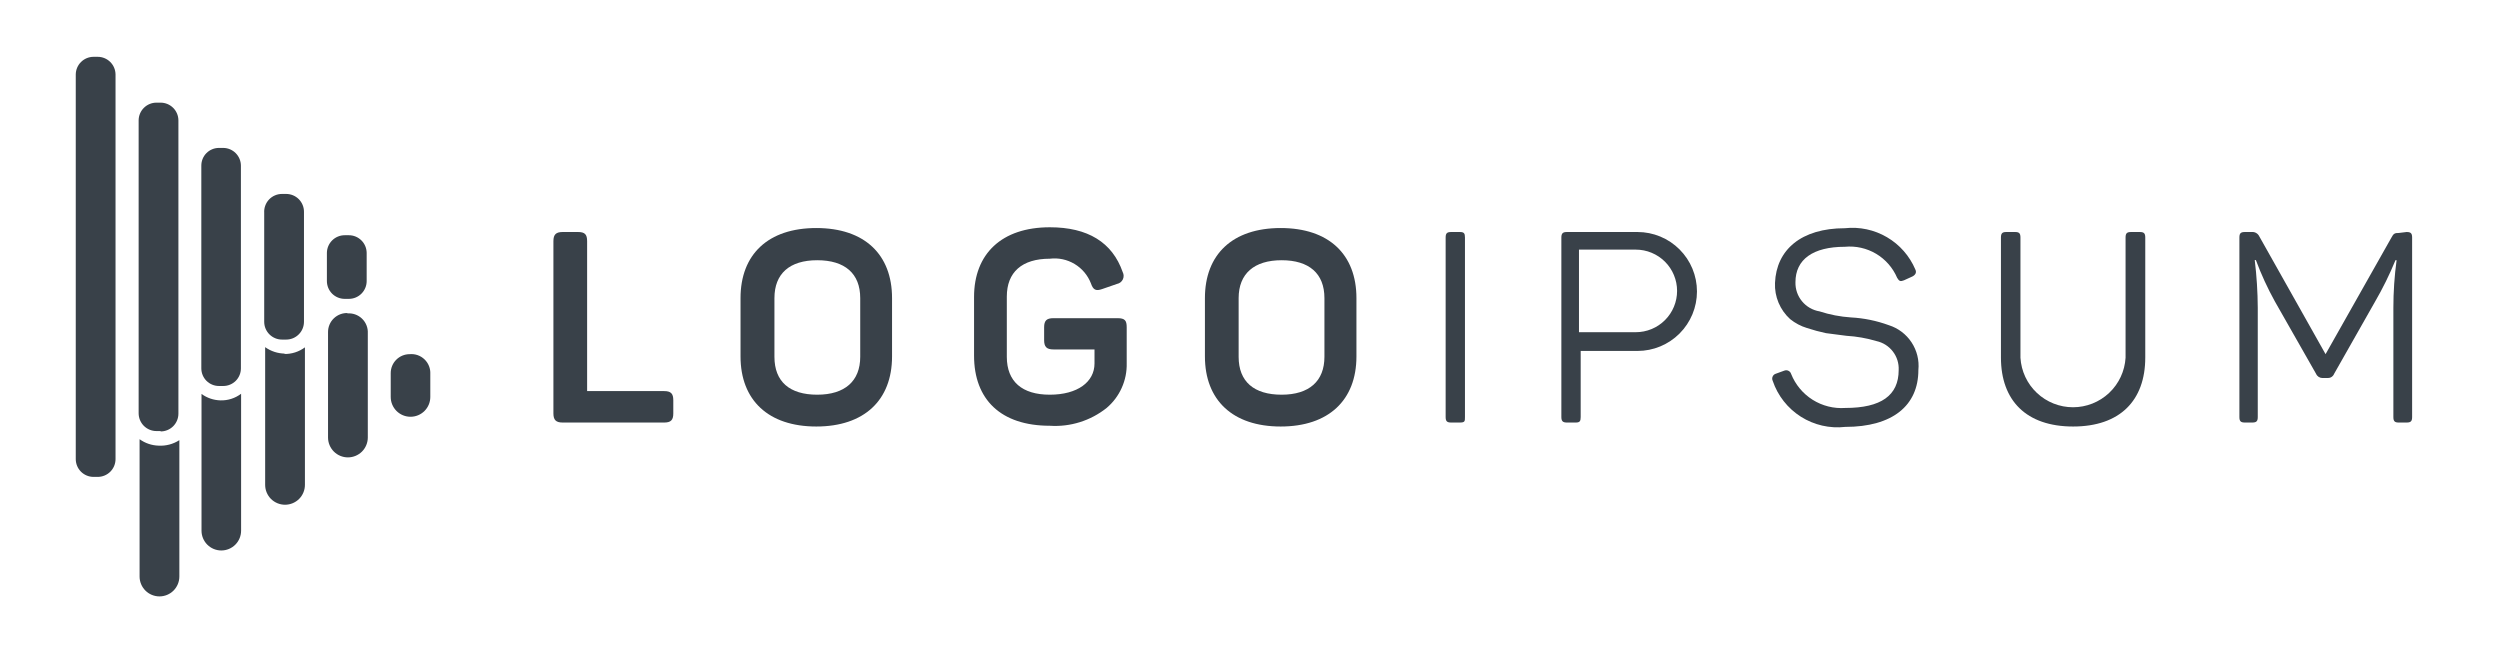
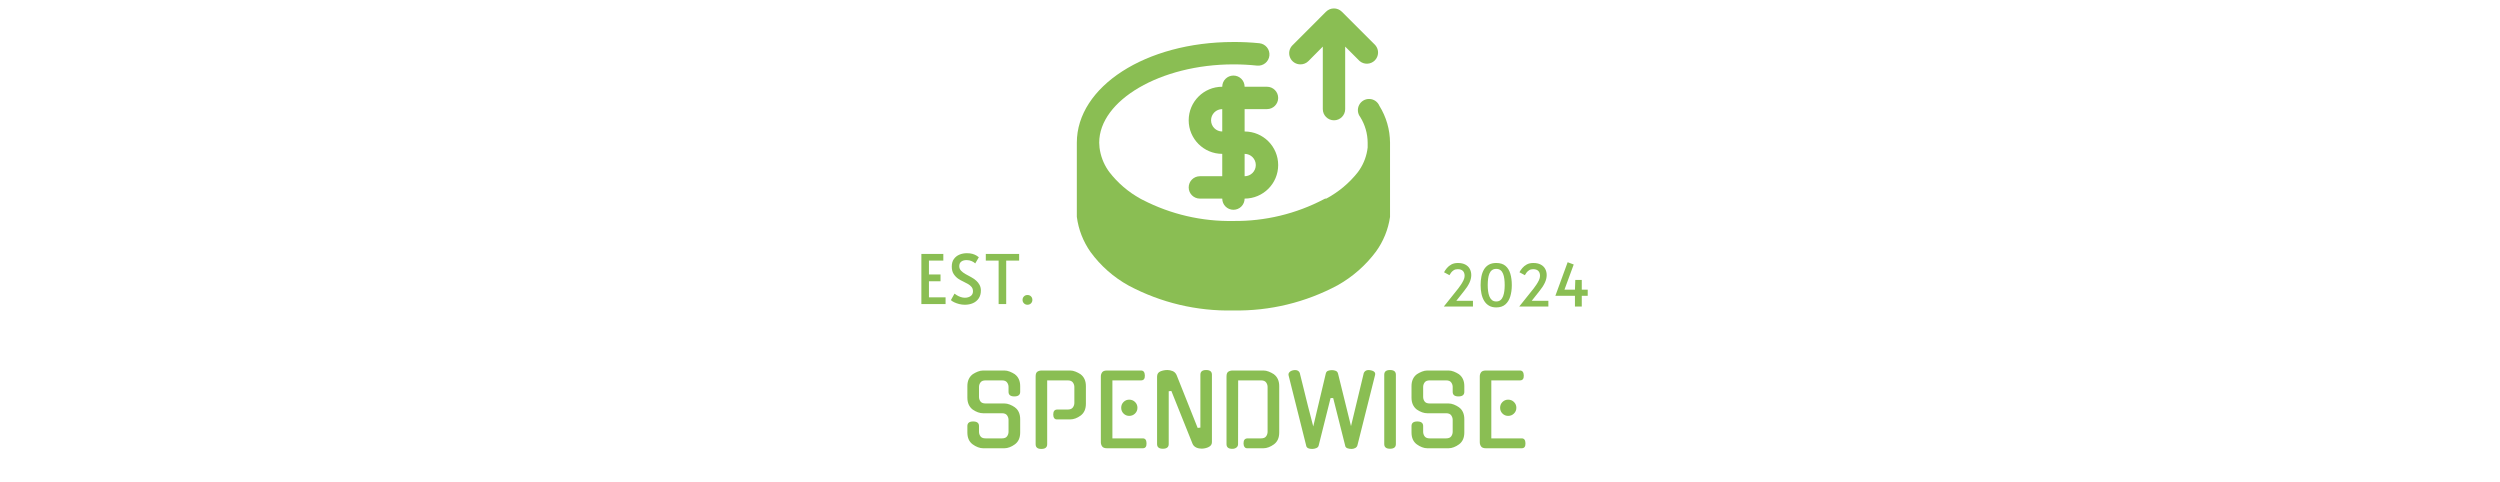
- <svg xmlns="http://www.w3.org/2000/svg" id="logo-2" width="132" height="35" viewBox="0 0 132 35" fill="none">
-   <path d="M30.52 12.25C30.88 12.25 31 12.38 31 12.73V20.65H35.07C35.42 20.65 35.55 20.78 35.55 21.13V21.83C35.55 22.18 35.42 22.31 35.07 22.31H29.71C29.36 22.31 29.22 22.18 29.22 21.83V12.73C29.22 12.38 29.36 12.25 29.71 12.25H30.52Z" class="ccustom" fill="#394149" />
-   <path d="M39.1 15.74C39.1 13.43 40.56 12.04 43.1 12.04C45.64 12.04 47.1 13.43 47.1 15.74V18.82C47.1 21.13 45.63 22.52 43.1 22.52C40.57 22.52 39.1 21.13 39.1 18.82V15.74ZM45.42 15.74C45.42 14.44 44.61 13.74 43.15 13.74C41.69 13.74 40.89 14.45 40.89 15.74V18.84C40.89 20.15 41.69 20.84 43.15 20.84C44.61 20.84 45.42 20.12 45.42 18.84V15.74Z" class="ccustom" fill="#394149" />
-   <path d="M59.01 16.8C59.4 16.8 59.49 16.93 59.49 17.28V19.18C59.501 19.628 59.411 20.072 59.227 20.48C59.044 20.889 58.772 21.251 58.43 21.54C57.582 22.215 56.512 22.551 55.43 22.48C52.84 22.48 51.43 21.09 51.43 18.78V15.68C51.43 13.4 52.89 12 55.43 12C57.43 12 58.73 12.79 59.28 14.37C59.311 14.429 59.327 14.495 59.328 14.562C59.329 14.629 59.314 14.695 59.285 14.755C59.256 14.815 59.213 14.868 59.16 14.909C59.107 14.949 59.046 14.977 58.98 14.99L58.2 15.26C57.86 15.38 57.72 15.31 57.6 14.96C57.434 14.533 57.131 14.173 56.738 13.938C56.345 13.702 55.885 13.604 55.43 13.66C53.96 13.66 53.16 14.37 53.16 15.66V18.84C53.16 20.15 53.97 20.84 55.43 20.84C56.89 20.84 57.79 20.17 57.79 19.19V18.45H55.62C55.26 18.45 55.13 18.31 55.13 17.96V17.28C55.13 16.93 55.26 16.8 55.62 16.8H59.01Z" class="ccustom" fill="#394149" />
-   <path d="M63.62 15.74C63.62 13.43 65.08 12.04 67.62 12.04C70.16 12.04 71.62 13.43 71.62 15.74V18.82C71.62 21.13 70.15 22.52 67.62 22.52C65.09 22.52 63.62 21.13 63.62 18.82V15.74ZM69.93 15.74C69.93 14.44 69.12 13.74 67.67 13.74C66.22 13.74 65.4 14.45 65.4 15.74V18.84C65.4 20.15 66.21 20.84 67.67 20.84C69.13 20.84 69.93 20.12 69.93 18.84V15.74Z" class="ccustom" fill="#394149" />
-   <path d="M76.33 12.54C76.33 12.32 76.4 12.25 76.62 12.25H77.08C77.3 12.25 77.35 12.32 77.35 12.54V22.02C77.35 22.24 77.35 22.31 77.08 22.31H76.62C76.4 22.31 76.33 22.24 76.33 22.02V12.54Z" class="ccustom" fill="#394149" />
-   <path d="M86.46 12.25C87.293 12.25 88.091 12.581 88.68 13.17C89.269 13.758 89.6 14.557 89.6 15.39C89.6 16.223 89.269 17.021 88.68 17.61C88.091 18.199 87.293 18.53 86.46 18.53H83.46V22.02C83.46 22.24 83.41 22.31 83.2 22.31H82.73C82.52 22.31 82.44 22.24 82.44 22.02V12.54C82.44 12.32 82.52 12.25 82.73 12.25H86.46ZM86.37 17.54C86.656 17.54 86.94 17.484 87.204 17.374C87.469 17.265 87.709 17.104 87.912 16.901C88.114 16.699 88.275 16.459 88.384 16.194C88.494 15.93 88.55 15.646 88.55 15.36C88.55 15.074 88.494 14.79 88.384 14.526C88.275 14.261 88.114 14.021 87.912 13.819C87.709 13.616 87.469 13.456 87.204 13.346C86.94 13.236 86.656 13.18 86.37 13.18H83.37V17.54H86.37Z" class="ccustom" fill="#394149" />
-   <path d="M97.41 12.05C98.182 11.965 98.961 12.131 99.631 12.524C100.301 12.916 100.827 13.515 101.13 14.23C101.21 14.39 101.13 14.52 100.97 14.6L100.53 14.8C100.35 14.87 100.28 14.86 100.17 14.67C99.943 14.139 99.554 13.694 99.058 13.399C98.562 13.105 97.984 12.975 97.41 13.03C95.72 13.03 94.8 13.7 94.8 14.9C94.79 15.267 94.913 15.625 95.147 15.908C95.38 16.191 95.708 16.38 96.07 16.44C96.608 16.615 97.165 16.723 97.73 16.76C98.413 16.796 99.087 16.935 99.73 17.17C100.223 17.326 100.647 17.646 100.931 18.078C101.215 18.51 101.342 19.026 101.29 19.54C101.29 21.41 99.93 22.54 97.43 22.54C96.61 22.634 95.783 22.444 95.086 22.002C94.389 21.559 93.864 20.892 93.6 20.11C93.582 20.074 93.573 20.035 93.572 19.995C93.571 19.956 93.579 19.916 93.596 19.88C93.612 19.844 93.636 19.811 93.666 19.785C93.696 19.759 93.732 19.741 93.77 19.73L94.21 19.57C94.245 19.556 94.282 19.549 94.319 19.55C94.357 19.551 94.394 19.56 94.427 19.576C94.461 19.592 94.491 19.615 94.516 19.643C94.54 19.671 94.559 19.704 94.57 19.74C94.794 20.305 95.192 20.784 95.706 21.108C96.22 21.431 96.824 21.583 97.43 21.54C99.32 21.54 100.25 20.88 100.25 19.54C100.268 19.188 100.16 18.841 99.945 18.561C99.731 18.28 99.424 18.085 99.08 18.01C98.563 17.856 98.029 17.762 97.49 17.73L96.41 17.59C96.072 17.518 95.738 17.428 95.41 17.32C95.086 17.222 94.784 17.062 94.52 16.85C94.255 16.61 94.046 16.314 93.907 15.984C93.769 15.654 93.705 15.298 93.72 14.94C93.79 13.19 95.1 12.05 97.41 12.05Z" class="ccustom" fill="#394149" />
-   <path d="M106.68 18.89C106.722 19.597 107.033 20.262 107.549 20.747C108.065 21.233 108.747 21.503 109.455 21.503C110.163 21.503 110.845 21.233 111.361 20.747C111.877 20.262 112.187 19.597 112.23 18.89V12.54C112.23 12.32 112.3 12.25 112.52 12.25H112.98C113.2 12.25 113.27 12.32 113.27 12.54V18.88C113.27 21.15 111.93 22.52 109.46 22.52C106.99 22.52 105.65 21.15 105.65 18.88V12.54C105.65 12.32 105.72 12.25 105.93 12.25H106.4C106.61 12.25 106.68 12.32 106.68 12.54V18.89Z" class="ccustom" fill="#394149" />
-   <path d="M127.07 12.25C127.29 12.25 127.36 12.32 127.36 12.54V22.02C127.36 22.24 127.29 22.31 127.07 22.31H126.65C126.44 22.31 126.37 22.24 126.37 22.02V16.25C126.37 15.411 126.427 14.572 126.54 13.74H126.48C126.168 14.501 125.803 15.239 125.39 15.95L123.24 19.74C123.214 19.806 123.168 19.862 123.109 19.901C123.05 19.941 122.981 19.961 122.91 19.96H122.63C122.558 19.96 122.488 19.94 122.427 19.901C122.367 19.862 122.319 19.806 122.29 19.74L120.11 15.91C119.723 15.209 119.389 14.481 119.11 13.73H119.05C119.152 14.569 119.206 15.414 119.21 16.26V22.02C119.21 22.24 119.14 22.31 118.92 22.31H118.53C118.31 22.31 118.24 22.24 118.24 22.02V12.54C118.24 12.32 118.31 12.25 118.53 12.25H118.89C118.972 12.242 119.055 12.26 119.126 12.302C119.198 12.343 119.255 12.405 119.29 12.48L122.79 18.7L126.27 12.54C126.38 12.33 126.44 12.3 126.66 12.3L127.07 12.25Z" class="ccustom" fill="#394149" />
-   <path d="M12.73 20.79V28.02C12.73 28.297 12.62 28.563 12.424 28.759C12.228 28.955 11.962 29.065 11.685 29.065C11.408 29.065 11.142 28.955 10.946 28.759C10.75 28.563 10.64 28.297 10.64 28.02V20.8C10.931 21.012 11.28 21.131 11.64 21.14C12.033 21.151 12.417 21.028 12.73 20.79V20.79ZM21.63 18.7C21.365 18.7 21.11 18.805 20.923 18.993C20.735 19.18 20.63 19.435 20.63 19.7V20.96C20.63 21.237 20.74 21.503 20.936 21.699C21.132 21.895 21.398 22.005 21.675 22.005C21.952 22.005 22.218 21.895 22.414 21.699C22.61 21.503 22.72 21.237 22.72 20.96V19.75C22.728 19.607 22.705 19.463 22.652 19.33C22.599 19.196 22.519 19.075 22.415 18.976C22.312 18.876 22.188 18.8 22.053 18.752C21.917 18.705 21.773 18.687 21.63 18.7V18.7ZM8.37 23.53C8.01 23.519 7.662 23.401 7.37 23.19V30.44C7.37 30.718 7.481 30.986 7.678 31.183C7.874 31.379 8.142 31.49 8.42 31.49C8.698 31.49 8.966 31.379 9.162 31.183C9.359 30.986 9.47 30.718 9.47 30.44V23.24C9.143 23.451 8.758 23.553 8.37 23.53V23.53ZM18.37 16.53C18.235 16.523 18.099 16.544 17.972 16.591C17.845 16.639 17.729 16.711 17.63 16.805C17.532 16.898 17.454 17.011 17.401 17.135C17.347 17.26 17.32 17.394 17.32 17.53V23.1C17.32 23.378 17.431 23.646 17.628 23.843C17.825 24.039 18.091 24.15 18.37 24.15C18.648 24.15 18.916 24.039 19.113 23.843C19.309 23.646 19.42 23.378 19.42 23.1V17.6C19.428 17.456 19.405 17.311 19.351 17.177C19.298 17.043 19.217 16.921 19.112 16.822C19.007 16.722 18.883 16.646 18.746 16.599C18.609 16.552 18.464 16.535 18.32 16.55L18.37 16.53ZM15.05 18.67C14.673 18.667 14.307 18.549 14 18.33V25.6C14 25.878 14.111 26.146 14.307 26.343C14.505 26.539 14.771 26.65 15.05 26.65C15.329 26.65 15.595 26.539 15.793 26.343C15.989 26.146 16.1 25.878 16.1 25.6V18.34C15.783 18.576 15.396 18.7 15 18.69L15.05 18.67ZM6.1 24.24V3.93C6.097 3.682 5.997 3.446 5.821 3.272C5.645 3.098 5.408 3 5.16 3H4.94C4.692 3 4.455 3.098 4.279 3.272C4.103 3.446 4.003 3.682 4 3.93V24.24C4 24.489 4.099 24.728 4.275 24.905C4.452 25.081 4.691 25.18 4.94 25.18H5.16C5.409 25.18 5.648 25.081 5.825 24.905C6.001 24.728 6.1 24.489 6.1 24.24V24.24ZM8.48 22.76H8.26C8.011 22.76 7.772 22.661 7.595 22.485C7.419 22.308 7.32 22.069 7.32 21.82V6.35C7.323 6.102 7.423 5.866 7.599 5.692C7.775 5.518 8.012 5.42 8.26 5.42H8.48C8.728 5.42 8.965 5.518 9.141 5.692C9.317 5.866 9.417 6.102 9.42 6.35V21.84C9.42 22.089 9.321 22.328 9.145 22.505C8.968 22.681 8.729 22.78 8.48 22.78V22.76ZM11.79 20.38H11.56C11.313 20.38 11.077 20.282 10.902 20.108C10.728 19.933 10.63 19.697 10.63 19.45V8.75C10.629 8.627 10.652 8.505 10.698 8.391C10.744 8.277 10.812 8.173 10.899 8.086C10.985 7.998 11.088 7.929 11.202 7.882C11.315 7.834 11.437 7.81 11.56 7.81H11.79C12.038 7.813 12.274 7.913 12.448 8.089C12.622 8.265 12.72 8.502 12.72 8.75V19.45C12.72 19.697 12.622 19.933 12.448 20.108C12.273 20.282 12.037 20.38 11.79 20.38V20.38ZM15.1 17.93H14.89C14.642 17.93 14.405 17.832 14.229 17.658C14.053 17.484 13.953 17.248 13.95 17V11.24C13.942 11.112 13.96 10.983 14.004 10.862C14.047 10.741 14.115 10.63 14.203 10.536C14.291 10.442 14.398 10.368 14.516 10.317C14.634 10.266 14.761 10.24 14.89 10.24H15.11C15.359 10.24 15.598 10.339 15.775 10.515C15.951 10.692 16.05 10.931 16.05 11.18V16.98C16.051 17.104 16.028 17.228 15.981 17.343C15.935 17.458 15.866 17.563 15.778 17.651C15.691 17.739 15.587 17.81 15.472 17.858C15.357 17.905 15.234 17.93 15.11 17.93H15.1ZM18.42 15.78H18.2C17.951 15.78 17.712 15.681 17.535 15.505C17.359 15.328 17.26 15.089 17.26 14.84V13.35C17.263 13.102 17.363 12.866 17.539 12.692C17.715 12.518 17.952 12.42 18.2 12.42H18.42C18.668 12.42 18.905 12.518 19.081 12.692C19.257 12.866 19.357 13.102 19.36 13.35V14.84C19.36 15.088 19.262 15.325 19.088 15.501C18.914 15.677 18.678 15.777 18.43 15.78H18.42Z" class="ccustom" fill="#394149" />
+ <svg xmlns="http://www.w3.org/2000/svg" xml:space="preserve" width="2000" height="385" data-id="lg_Bv4UzxhO9FwXqGBnkT" data-version="1" viewBox="0 0 2000 385">
+   <g data-padding="20">
+     <g transform="translate(10 6.875)scale(.96429)">
+       <rect width="665.527" height="123.17" x="675.123" y="-61.805" fill="none" rx="0" ry="0" transform="matrix(.74 0 0 .74 272.06 339.72)" />
+       <path fill="#8abe53" d="M807.276 327.597h15.65q2.11 0 4.39.89 2.27.89 4.38 2.36h-.09q2.11 1.46 3.25 3.97 1.14 2.52 1.14 5.76v11.11q0 6.58-4.39 9.82-2.1 1.54-4.34 2.39-2.23.86-4.34.86h-17.68q-2.11 0-4.34-.86-2.23-.85-4.34-2.39-4.38-3.24-4.38-9.82v-5.35q0-3.81 4.78-3.81 4.87 0 4.87 3.81v4.71q0 2.1 1.22 3.81 1.22 1.7 4.22 1.7h13.63q3 0 4.21-1.7 1.22-1.71 1.22-3.81v-9.82q0-2.03-1.22-3.77-1.21-1.75-4.21-1.75h-15.66q-4.22 0-8.68-3.08-4.38-3.41-4.38-9.82v-9.65q0-3.25 1.13-5.72 1.14-2.47 3.25-4.02h-.08q2.11-1.37 4.38-2.27 2.27-.89 4.38-.89h17.68q2.11 0 4.39.89 2.27.9 4.38 2.27h-.09q2.11 1.55 3.25 4.02t1.14 5.72v4.79q0 3.81-4.87 3.81-4.79 0-4.79-3.81v-4.06q0-2.03-1.22-3.73-1.21-1.71-4.21-1.71h-13.63q-3 0-4.22 1.71-1.22 1.7-1.22 3.73v8.27q0 2.11 1.22 3.78 1.22 1.66 4.22 1.66m70.26 13.22h-11.19q-1.38 0-2.15-1.09-.77-1.1-.77-2.96 0-4.14 3.4-4.14h8.6q3 0 4.26-1.7 1.26-1.71 1.26-3.74v-13.3q0-2.03-1.26-3.73-1.26-1.71-4.26-1.71h-17.03v52.98q0 3.89-4.87 3.89-4.71 0-4.71-3.89v-56.3q0-2.92 1.46-3.9 1.46-.97 3.57-.97h23.69q2.03 0 4.3.89 2.27.9 4.38 2.27h-.08q2.11 1.55 3.25 4.02 1.13 2.47 1.13 5.72v14.68q0 6.57-4.38 9.82-2.11 1.54-4.3 2.35t-4.3.81m60.2 23.94h-29.69q-3.01 0-4.06-1.55-1.06-1.54-1.06-3.4v-54.68q0-1.87 1.06-3.37 1.05-1.5 4.06-1.5h28.23q3 0 3.16 4.06.16 4.13-3.16 4.13h-23.77v48.11h25.23q3 0 3.08 3.98.16 4.22-3.08 4.22m-4.46-33.59q0 2.84-1.99 4.79-1.99 1.94-4.83 1.94-2.76 0-4.7-1.94-1.95-1.95-1.95-4.79t1.95-4.79q1.94-1.94 4.7-1.94 2.84 0 4.83 1.94 1.99 1.95 1.99 4.79m52.23 16.47v-43.89q0-3.9 4.79-3.9 4.78 0 4.78 3.9v55.98q0 2.84-3 4.13h.08q-1.29.57-2.75.9-1.46.32-2.84.32-1.06 0-2.19-.2-1.14-.21-2.15-.65-1.02-.45-1.87-1.22t-1.34-1.9l-17.6-43.89-2.19.24v43.81q0 3.89-4.87 3.89-4.79 0-4.79-3.89v-55.9q0-3.32 2.92-4.46 2.68-1.06 5.68-1.06 2.11 0 4.26.86 2.15.85 3.29 3.2l17.52 43.97Zm39.28 8.92h11.03q3 0 4.22-1.7 1.22-1.71 1.22-3.81v-37.16q0-2.03-1.22-3.73-1.22-1.71-4.22-1.71h-18.98l-.08 52.9q0 1.78-1.38 2.84-1.38 1.05-3.41 1.05-4.79 0-4.79-3.89v-56.22q0-2.92 1.5-3.9 1.5-.97 3.61-.97h25.56q2.11 0 4.38.89 2.27.9 4.38 2.27h-.08q2.11 1.55 3.24 4.02 1.14 2.47 1.14 5.72v38.53q0 6.58-4.38 9.82-2.11 1.54-4.34 2.39-2.23.86-4.34.86h-13.63q-1.38 0-2.15-1.14t-.77-3q0-4.06 3.49-4.06m85.67-10.14 10.46-43.48-.08.08q.49-1.79 1.91-2.6t3.77-.4q2.35.4 3.37 1.46 1.01 1.05.44 2.92l-14.6 58.17v-.09q-.41 1.38-1.83 2.11t-2.96.73q-1.78 0-3.36-.52-1.59-.53-1.99-2.15l.08.08-9.98-39.59h-2.19l-9.9 39.51q-.4 1.38-2.03 2.02-1.62.65-3.32.65-2.11 0-3.37-.6-1.26-.61-1.66-2.15l.08.08-14.6-58.25q-.41-1.62.73-2.8 1.13-1.18 3.24-1.58 4.55-.73 5.52 3l-.08-.08 3.65 14.68q.73 2.92 1.46 5.96.73 3.05 1.62 6.49.89 3.45 1.95 7.51 1.05 4.05 2.35 9.08l10.39-43.8q.4-1.79 1.86-2.36 1.46-.56 3.25-.56 1.62 0 3.16.6 1.54.61 1.95 2.48Zm37.23-42.67v57.52q0 3.89-4.86 3.89-4.79 0-4.79-3.89v-57.52q0-3.9 4.79-3.9 4.86 0 4.86 3.9m28.06 23.85h15.66q2.11 0 4.38.89t4.38 2.36h-.08q2.11 1.46 3.25 3.97 1.13 2.52 1.13 5.76v11.11q0 6.58-4.38 9.82-2.11 1.54-4.34 2.39-2.23.86-4.34.86h-17.69q-2.1 0-4.34-.86-2.23-.85-4.34-2.39-4.38-3.24-4.38-9.82v-5.35q0-3.81 4.79-3.81 4.87 0 4.87 3.81v4.71q0 2.1 1.21 3.81 1.22 1.7 4.22 1.7h13.63q3 0 4.22-1.7 1.22-1.71 1.22-3.81v-9.82q0-2.03-1.22-3.77-1.22-1.75-4.22-1.75h-15.66q-4.21 0-8.68-3.08-4.38-3.41-4.38-9.82v-9.65q0-3.25 1.14-5.72 1.13-2.47 3.24-4.02h-.08q2.11-1.37 4.38-2.27 2.28-.89 4.38-.89h17.69q2.11 0 4.38.89 2.27.9 4.38 2.27h-.08q2.11 1.55 3.25 4.02 1.13 2.47 1.13 5.72v4.79q0 3.81-4.87 3.81-4.78 0-4.78-3.81v-4.06q0-2.03-1.22-3.73-1.22-1.71-4.22-1.71h-13.63q-3 0-4.22 1.71-1.21 1.7-1.21 3.73v8.27q0 2.11 1.21 3.78 1.22 1.66 4.22 1.66m76.35 37.16h-29.69q-3 0-4.06-1.55-1.05-1.54-1.05-3.4v-54.68q0-1.87 1.05-3.37 1.06-1.5 4.06-1.5h28.23q3 0 3.17 4.06.16 4.13-3.17 4.13h-23.77v48.11h25.23q3 0 3.09 3.98.16 4.22-3.09 4.22m-4.46-33.59q0 2.84-1.99 4.79-1.98 1.94-4.82 1.94-2.76 0-4.71-1.94-1.95-1.95-1.95-4.79t1.95-4.79q1.95-1.94 4.71-1.94 2.84 0 4.82 1.94 1.99 1.95 1.99 4.79M1134.02 80.707a9.28 9.28 0 1 0-15.87 9.28 40.83 40.83 0 0 1 6.126 21.25v3.99a41.76 41.76 0 0 1-6.774 18.56l-1.3 1.856a83.5 83.5 0 0 1-26.262 21.994h-.928l-.928.464a157.76 157.76 0 0 1-75.168 18.096 157.76 157.76 0 0 1-75.168-17.446l-.928-.464-1.206-.65a83.5 83.5 0 0 1-25.706-22.086l-1.114-1.578a42.7 42.7 0 0 1-6.96-18.56l-.278-4.176c0-35.17 51.04-64.96 111.36-64.96a186 186 0 0 1 19.58 1.02 9.331 9.331 0 1 0 1.95-18.56 204 204 0 0 0-21.53-1.02c-72.848 0-129.92 37.12-129.92 83.52v61.526a64.96 64.96 0 0 0 11.414 29.232 97.4 97.4 0 0 0 31.645 27.84 176.3 176.3 0 0 0 86.86 20.602 176.3 176.3 0 0 0 86.583-20.973 102.1 102.1 0 0 0 31.645-27.84 64.96 64.96 0 0 0 11.693-28.767v-61.62a58.46 58.46 0 0 0-8.816-30.53" />
+       <path fill="#8abe53" d="M1022.196 64.837a9.28 9.28 0 0 0-18.56 0 27.84 27.84 0 0 0 0 55.68v18.56h-18.56a9.28 9.28 0 0 0 0 18.56h18.56a9.28 9.28 0 0 0 18.56 0 27.84 27.84 0 0 0 0-55.68v-18.56h18.56a9.28 9.28 0 0 0 0-18.56Zm9.28 64.96a9.28 9.28 0 0 1-9.28 9.28v-18.56a9.28 9.28 0 0 1 9.28 9.28m-27.84-27.84a9.28 9.28 0 0 1 0-18.56Zm64.867-55.68a9.28 9.28 0 0 0 6.589-2.69l11.97-12.065v51.875a9.28 9.28 0 0 0 18.56 0V31.522l11.972 11.971a9.28 9.28 0 0 0 13.085-13.085l-27.84-27.84a9.28 9.28 0 0 0-13.085 0l-27.84 27.84a9.28 9.28 0 0 0 6.589 15.87" />
+       <rect width="129.077" height="85.88" x="943.348" y="-43.16" fill="none" rx="0" ry="0" transform="matrix(.74 0 0 .74 48.41 227.14)" />
+       <path fill="#8abe53" d="M774.106 245.137h-20.08v-41.58h18.21v5.54h-11.93v11.49h9.61v5.65h-9.61v13.3h13.8Zm15.94.56q-2.37 0-4.69-.59-2.32-.6-4.13-1.47-1.81-.88-2.72-1.78l3-5.38q.62.51 1.95 1.33t3.08 1.44q1.76.63 3.51.63 2.89 0 4.84-1.36t1.95-3.96q0-2.15-1.13-3.57-1.13-1.41-2.97-2.48-1.84-1.08-3.96-2.07t-4.05-2.23q-2.2-1.47-3.84-3.91-1.64-2.43-1.64-6.27 0-3.79 1.72-6.23 1.73-2.43 4.58-3.65 2.86-1.21 6.25-1.21 2.72 0 4.64.56 1.93.57 3.23 1.36t2.03 1.42l-2.99 5.14q-.97-1.01-2.89-1.89t-4.3-.88q-2.77 0-4.41 1.27-1.64 1.28-1.64 3.77 0 2.2 1.47 3.76 1.47 1.55 3.76 2.83 2.29 1.27 4.72 2.57 2.44 1.3 4.3 3.05 1.53 1.36 2.61 3.4 1.07 2.03 1.07 4.58 0 3.85-1.78 6.5-1.78 2.66-4.78 3.99t-6.79 1.33m34.35-.56h-6.28v-36.04h-10.64v-5.54h27.66v5.54h-10.74Zm17.64.57q-1.69 0-2.88-1.16t-1.19-2.85q0-1.76 1.16-2.92t2.91-1.16q1.81 0 2.95 1.16 1.13 1.16 1.13 2.92 0 1.69-1.16 2.85t-2.92 1.16" />
+       <rect width="168.578" height="73.45" x="923.597" y="-36.945" fill="none" rx="0" ry="0" transform="matrix(.74 0 0 .74 496.53 231.79)" />
+       <path fill="#8abe53" d="M1211.636 247.197h-24.19l11.95-14.95q.97-1.26 2.2-3.07 1.23-1.82 2.18-3.77.94-1.96.94-3.66 0-2.66-1.43-4.11-1.42-1.45-4.28-1.45-1.98 0-3.34.87-1.35.87-2.2 2.03t-1.33 2.08l-4.5-2.42q.92-1.74 2.4-3.5 1.47-1.77 3.7-2.98 2.22-1.21 5.42-1.21 3.67 0 6.14 1.31 2.47 1.3 3.7 3.58 1.23 2.27 1.23 5.17 0 3.1-1.52 6.34t-4.28 6.63l-6.58 8.32h13.79Zm19.31.72q-3.53 0-6-1.46-2.47-1.45-4.01-3.99-1.55-2.54-2.25-5.9t-.7-7.14q0-3.91.67-7.25.68-3.34 2.18-5.83t3.99-3.9q2.49-1.4 6.12-1.4 4.84 0 7.64 2.37 2.81 2.37 4.04 6.51 1.24 4.13 1.24 9.5 0 5.18-1.28 9.39-1.29 4.21-4.12 6.65-2.83 2.45-7.52 2.45m0-4.94q2.18 0 3.56-1.16 1.37-1.16 2.12-3.14.75-1.99 1.04-4.38.3-2.4.3-4.87 0-2.7-.3-5.12-.29-2.42-1.04-4.31t-2.12-2.97q-1.38-1.09-3.56-1.09t-3.58 1.09q-1.4 1.08-2.15 2.97t-1.04 4.31-.29 5.12q0 2.47.29 4.87.29 2.39 1.04 4.35t2.15 3.15q1.4 1.18 3.58 1.18m43.25 4.22h-24.19l11.95-14.95q.97-1.26 2.2-3.07 1.24-1.82 2.18-3.77.94-1.96.94-3.66 0-2.66-1.42-4.11-1.43-1.45-4.29-1.45-1.98 0-3.33.87-1.36.87-2.21 2.03-.84 1.16-1.33 2.08l-4.5-2.42q.92-1.74 2.4-3.5 1.48-1.77 3.7-2.98 2.23-1.21 5.42-1.21 3.68 0 6.14 1.31 2.47 1.3 3.7 3.58 1.24 2.27 1.24 5.17 0 3.1-1.53 6.34-1.52 3.24-4.28 6.63l-6.58 8.32h13.79Zm27.71-.01h-5.66v-8.9h-16.25l10.2-27.87 5.03 1.89-7.69 20.9h8.71l.29-8.08h5.37v8.08h4.94v5.08h-4.94Z" />
+     </g>
+     <path fill="transparent" stroke="transparent" d="M720 0h560v385H720z" />
+   </g>
</svg>
